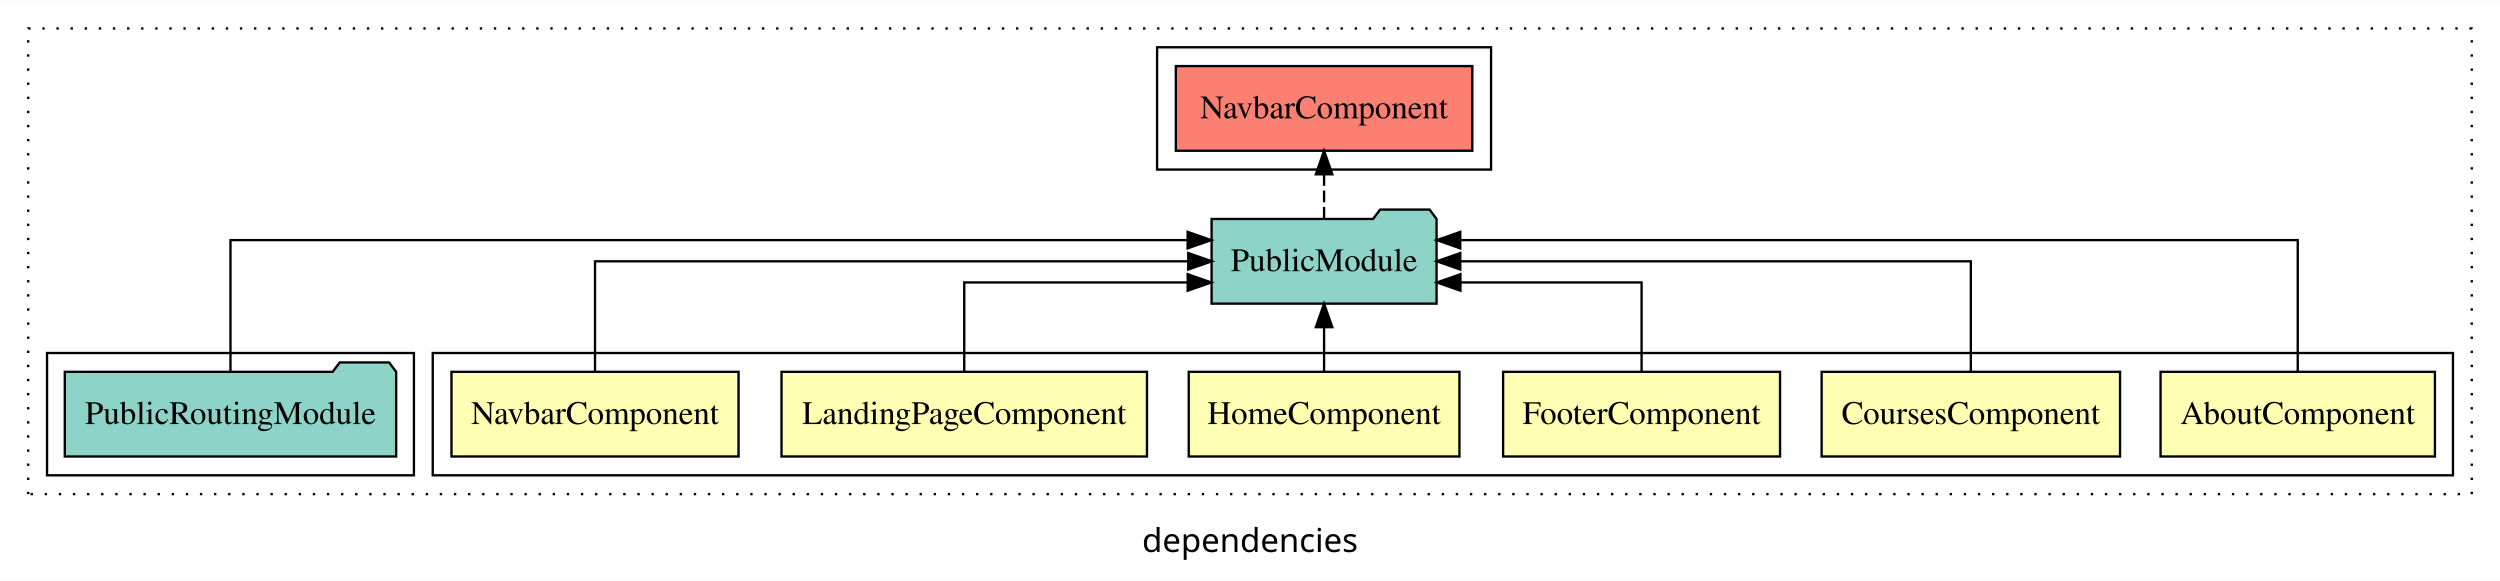
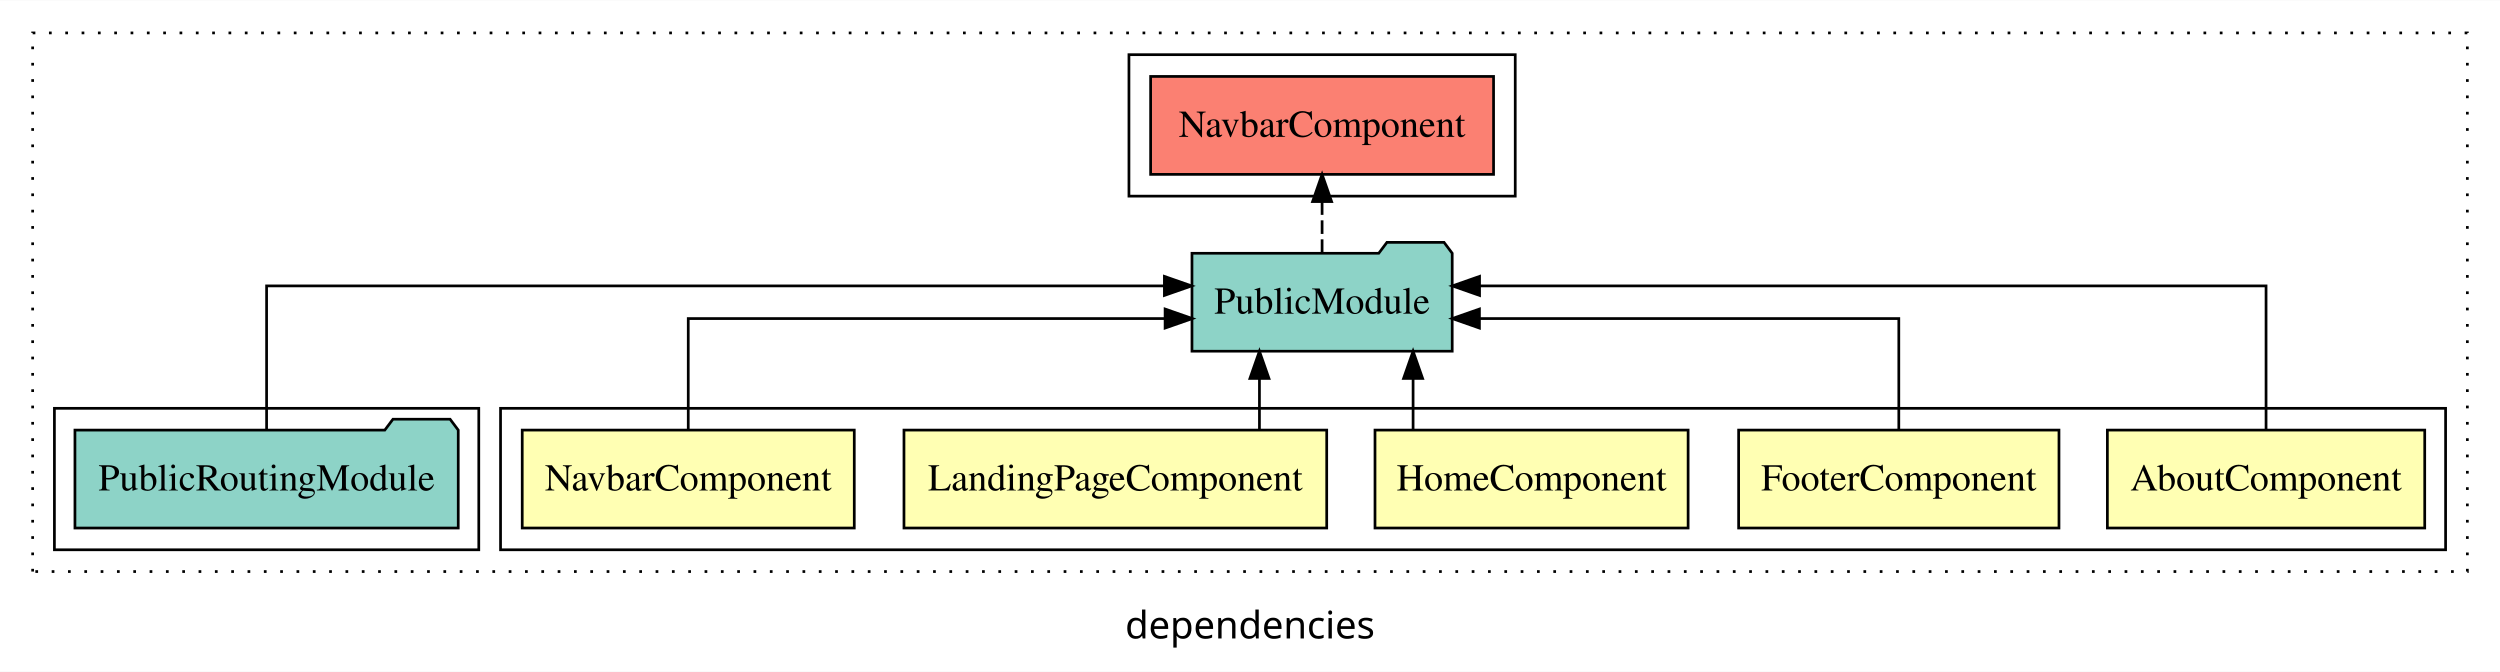
- <svg xmlns="http://www.w3.org/2000/svg" width="1063pt" height="247pt" viewBox="0.00 0.00 1063.00 246.80">
+ <svg xmlns="http://www.w3.org/2000/svg" width="919pt" height="247pt" viewBox="0.00 0.00 919.00 246.80">
  <g id="graph0" class="graph" transform="scale(1 1) rotate(0) translate(4 242.8)">
-     <polygon fill="white" stroke="transparent" points="-4,4 -4,-242.8 1059,-242.8 1059,4 -4,4" />
-     <text text-anchor="middle" x="527.5" y="-8.2" font-family="sans-serif" font-size="14.00">dependencies</text>
+     <polygon fill="white" stroke="transparent" points="-4,4 -4,-242.8 915,-242.8 915,4 -4,4" />
+     <text text-anchor="middle" x="455.5" y="-8.2" font-family="sans-serif" font-size="14.00">dependencies</text>
    <g id="clust1" class="cluster">
-       <polygon fill="none" stroke="black" stroke-dasharray="1,5" points="8,-32.8 8,-230.8 1047,-230.8 1047,-32.8 8,-32.8" />
-     </g>
-     <g id="clust10" class="cluster">
-       <polygon fill="none" stroke="black" points="488,-170.8 488,-222.8 630,-222.8 630,-170.8 488,-170.8" />
+       <polygon fill="none" stroke="black" stroke-dasharray="1,5" points="8,-32.8 8,-230.8 903,-230.8 903,-32.8 8,-32.8" />
    </g>
    <g id="clust2" class="cluster">
-       <polygon fill="none" stroke="black" points="180,-40.8 180,-92.8 1039,-92.8 1039,-40.8 180,-40.8" />
+       <polygon fill="none" stroke="black" points="180,-40.8 180,-92.8 895,-92.8 895,-40.8 180,-40.8" />
    </g>
    <g id="clust9" class="cluster">
+       <polygon fill="none" stroke="black" points="411,-170.8 411,-222.8 553,-222.8 553,-170.8 411,-170.8" />
+     </g>
+     <g id="clust8" class="cluster">
      <polygon fill="none" stroke="black" points="16,-40.8 16,-92.8 172,-92.8 172,-40.8 16,-40.8" />
    </g>
    <g id="node1" class="node">
-       <polygon fill="#ffffb3" stroke="black" points="1031.33,-84.8 914.67,-84.8 914.67,-48.8 1031.33,-48.8 1031.33,-84.8" />
-       <text text-anchor="middle" x="973" y="-62.6" font-family="Times,serif" font-size="14.00">AboutComponent</text>
+       <polygon fill="#ffffb3" stroke="black" points="887.33,-84.8 770.67,-84.8 770.67,-48.8 887.33,-48.8 887.33,-84.8" />
+       <text text-anchor="middle" x="829" y="-62.6" font-family="Times,serif" font-size="14.00">AboutComponent</text>
    </g>
-     <g id="node7" class="node">
-       <polygon fill="#8dd3c7" stroke="black" points="606.83,-149.8 603.83,-153.8 582.83,-153.8 579.83,-149.8 511.17,-149.8 511.17,-113.8 606.83,-113.8 606.83,-149.8" />
-       <text text-anchor="middle" x="559" y="-127.6" font-family="Times,serif" font-size="14.00">PublicModule</text>
+     <g id="node6" class="node">
+       <polygon fill="#8dd3c7" stroke="black" points="529.83,-149.8 526.83,-153.8 505.83,-153.8 502.83,-149.8 434.17,-149.8 434.17,-113.8 529.83,-113.8 529.83,-149.8" />
+       <text text-anchor="middle" x="482" y="-127.6" font-family="Times,serif" font-size="14.00">PublicModule</text>
    </g>
    <g id="edge1" class="edge">
-       <path fill="none" stroke="black" d="M973,-85.09C973,-107.01 973,-140.8 973,-140.8 973,-140.8 616.9,-140.8 616.9,-140.8" />
-       <polygon fill="black" stroke="black" points="616.9,-137.3 606.9,-140.8 616.9,-144.3 616.9,-137.3" />
+       <path fill="none" stroke="black" d="M829,-85.08C829,-106.12 829,-137.8 829,-137.8 829,-137.8 539.88,-137.8 539.88,-137.8" />
+       <polygon fill="black" stroke="black" points="539.88,-134.3 529.88,-137.8 539.88,-141.3 539.88,-134.3" />
    </g>
    <g id="node2" class="node">
-       <polygon fill="#ffffb3" stroke="black" points="897.44,-84.8 770.56,-84.8 770.56,-48.8 897.44,-48.8 897.44,-84.8" />
-       <text text-anchor="middle" x="834" y="-62.6" font-family="Times,serif" font-size="14.00">CoursesComponent</text>
-     </g>
-     <g id="edge2" class="edge">
-       <path fill="none" stroke="black" d="M834,-84.91C834,-104.14 834,-131.8 834,-131.8 834,-131.8 616.9,-131.8 616.9,-131.8" />
-       <polygon fill="black" stroke="black" points="616.9,-128.3 606.9,-131.8 616.9,-135.3 616.9,-128.3" />
-     </g>
-     <g id="node3" class="node">
      <polygon fill="#ffffb3" stroke="black" points="752.88,-84.8 635.12,-84.8 635.12,-48.8 752.88,-48.8 752.88,-84.8" />
      <text text-anchor="middle" x="694" y="-62.6" font-family="Times,serif" font-size="14.00">FooterComponent</text>
    </g>
-     <g id="edge3" class="edge">
-       <path fill="none" stroke="black" d="M694,-84.83C694,-101.2 694,-122.8 694,-122.8 694,-122.8 616.98,-122.8 616.98,-122.8" />
-       <polygon fill="black" stroke="black" points="616.98,-119.3 606.98,-122.8 616.98,-126.3 616.98,-119.3" />
+     <g id="edge2" class="edge">
+       <path fill="none" stroke="black" d="M694,-84.82C694,-102.17 694,-125.8 694,-125.8 694,-125.8 539.84,-125.8 539.84,-125.8" />
+       <polygon fill="black" stroke="black" points="539.84,-122.3 529.84,-125.8 539.84,-129.3 539.84,-122.3" />
    </g>
-     <g id="node4" class="node">
+     <g id="node3" class="node">
      <polygon fill="#ffffb3" stroke="black" points="616.55,-84.8 501.45,-84.8 501.45,-48.8 616.55,-48.8 616.55,-84.8" />
      <text text-anchor="middle" x="559" y="-62.6" font-family="Times,serif" font-size="14.00">HomeComponent</text>
    </g>
-     <g id="edge4" class="edge">
-       <path fill="none" stroke="black" d="M559,-84.91C559,-84.91 559,-103.79 559,-103.79" />
-       <polygon fill="black" stroke="black" points="555.5,-103.79 559,-113.79 562.5,-103.79 555.5,-103.79" />
+     <g id="edge3" class="edge">
+       <path fill="none" stroke="black" d="M515.45,-84.91C515.45,-84.91 515.45,-103.79 515.45,-103.79" />
+       <polygon fill="black" stroke="black" points="511.95,-103.79 515.45,-113.79 518.95,-103.79 511.95,-103.79" />
    </g>
-     <g id="node5" class="node">
+     <g id="node4" class="node">
      <polygon fill="#ffffb3" stroke="black" points="483.7,-84.8 328.3,-84.8 328.3,-48.8 483.7,-48.8 483.7,-84.8" />
      <text text-anchor="middle" x="406" y="-62.6" font-family="Times,serif" font-size="14.00">LandingPageComponent</text>
    </g>
-     <g id="edge5" class="edge">
-       <path fill="none" stroke="black" d="M406,-84.83C406,-101.2 406,-122.8 406,-122.8 406,-122.8 501.01,-122.8 501.01,-122.8" />
-       <polygon fill="black" stroke="black" points="501.01,-126.3 511.01,-122.8 501.01,-119.3 501.01,-126.3" />
+     <g id="edge4" class="edge">
+       <path fill="none" stroke="black" d="M458.97,-84.91C458.97,-84.91 458.97,-103.79 458.97,-103.79" />
+       <polygon fill="black" stroke="black" points="455.47,-103.79 458.97,-113.79 462.47,-103.79 455.47,-103.79" />
    </g>
-     <g id="node6" class="node">
+     <g id="node5" class="node">
      <polygon fill="#ffffb3" stroke="black" points="310.03,-84.8 187.97,-84.8 187.97,-48.8 310.03,-48.8 310.03,-84.8" />
      <text text-anchor="middle" x="249" y="-62.6" font-family="Times,serif" font-size="14.00">NavbarComponent</text>
    </g>
-     <g id="edge6" class="edge">
-       <path fill="none" stroke="black" d="M249,-84.91C249,-104.14 249,-131.8 249,-131.8 249,-131.8 501.24,-131.8 501.24,-131.8" />
-       <polygon fill="black" stroke="black" points="501.24,-135.3 511.24,-131.8 501.24,-128.3 501.24,-135.3" />
-     </g>
-     <g id="node9" class="node">
-       <polygon fill="#fb8072" stroke="black" points="622.03,-214.8 495.97,-214.8 495.97,-178.8 622.03,-178.8 622.03,-214.8" />
-       <text text-anchor="middle" x="559" y="-192.6" font-family="Times,serif" font-size="14.00">NavbarComponent </text>
-     </g>
-     <g id="edge8" class="edge">
-       <path fill="none" stroke="black" stroke-dasharray="5,2" d="M559,-149.91C559,-149.91 559,-168.79 559,-168.79" />
-       <polygon fill="black" stroke="black" points="555.5,-168.79 559,-178.79 562.5,-168.79 555.5,-168.79" />
+     <g id="edge5" class="edge">
+       <path fill="none" stroke="black" d="M249,-84.82C249,-102.17 249,-125.8 249,-125.8 249,-125.8 424.29,-125.8 424.29,-125.8" />
+       <polygon fill="black" stroke="black" points="424.29,-129.3 434.29,-125.8 424.29,-122.3 424.29,-129.3" />
    </g>
    <g id="node8" class="node">
+       <polygon fill="#fb8072" stroke="black" points="545.03,-214.8 418.97,-214.8 418.97,-178.8 545.03,-178.8 545.03,-214.8" />
+       <text text-anchor="middle" x="482" y="-192.6" font-family="Times,serif" font-size="14.00">NavbarComponent </text>
+     </g>
+     <g id="edge7" class="edge">
+       <path fill="none" stroke="black" stroke-dasharray="5,2" d="M482,-149.91C482,-149.91 482,-168.79 482,-168.79" />
+       <polygon fill="black" stroke="black" points="478.5,-168.79 482,-178.79 485.5,-168.79 478.5,-168.79" />
+     </g>
+     <g id="node7" class="node">
      <polygon fill="#8dd3c7" stroke="black" points="164.45,-84.8 161.45,-88.8 140.45,-88.8 137.45,-84.8 23.55,-84.8 23.55,-48.8 164.45,-48.8 164.45,-84.8" />
      <text text-anchor="middle" x="94" y="-62.6" font-family="Times,serif" font-size="14.00">PublicRoutingModule</text>
    </g>
-     <g id="edge7" class="edge">
-       <path fill="none" stroke="black" d="M94,-85.09C94,-107.01 94,-140.8 94,-140.8 94,-140.8 500.99,-140.8 500.99,-140.8" />
-       <polygon fill="black" stroke="black" points="500.99,-144.3 510.99,-140.8 500.99,-137.3 500.99,-144.3" />
+     <g id="edge6" class="edge">
+       <path fill="none" stroke="black" d="M94,-85.08C94,-106.12 94,-137.8 94,-137.8 94,-137.8 424.03,-137.8 424.03,-137.8" />
+       <polygon fill="black" stroke="black" points="424.03,-141.3 434.03,-137.8 424.03,-134.3 424.03,-141.3" />
    </g>
  </g>
</svg>
